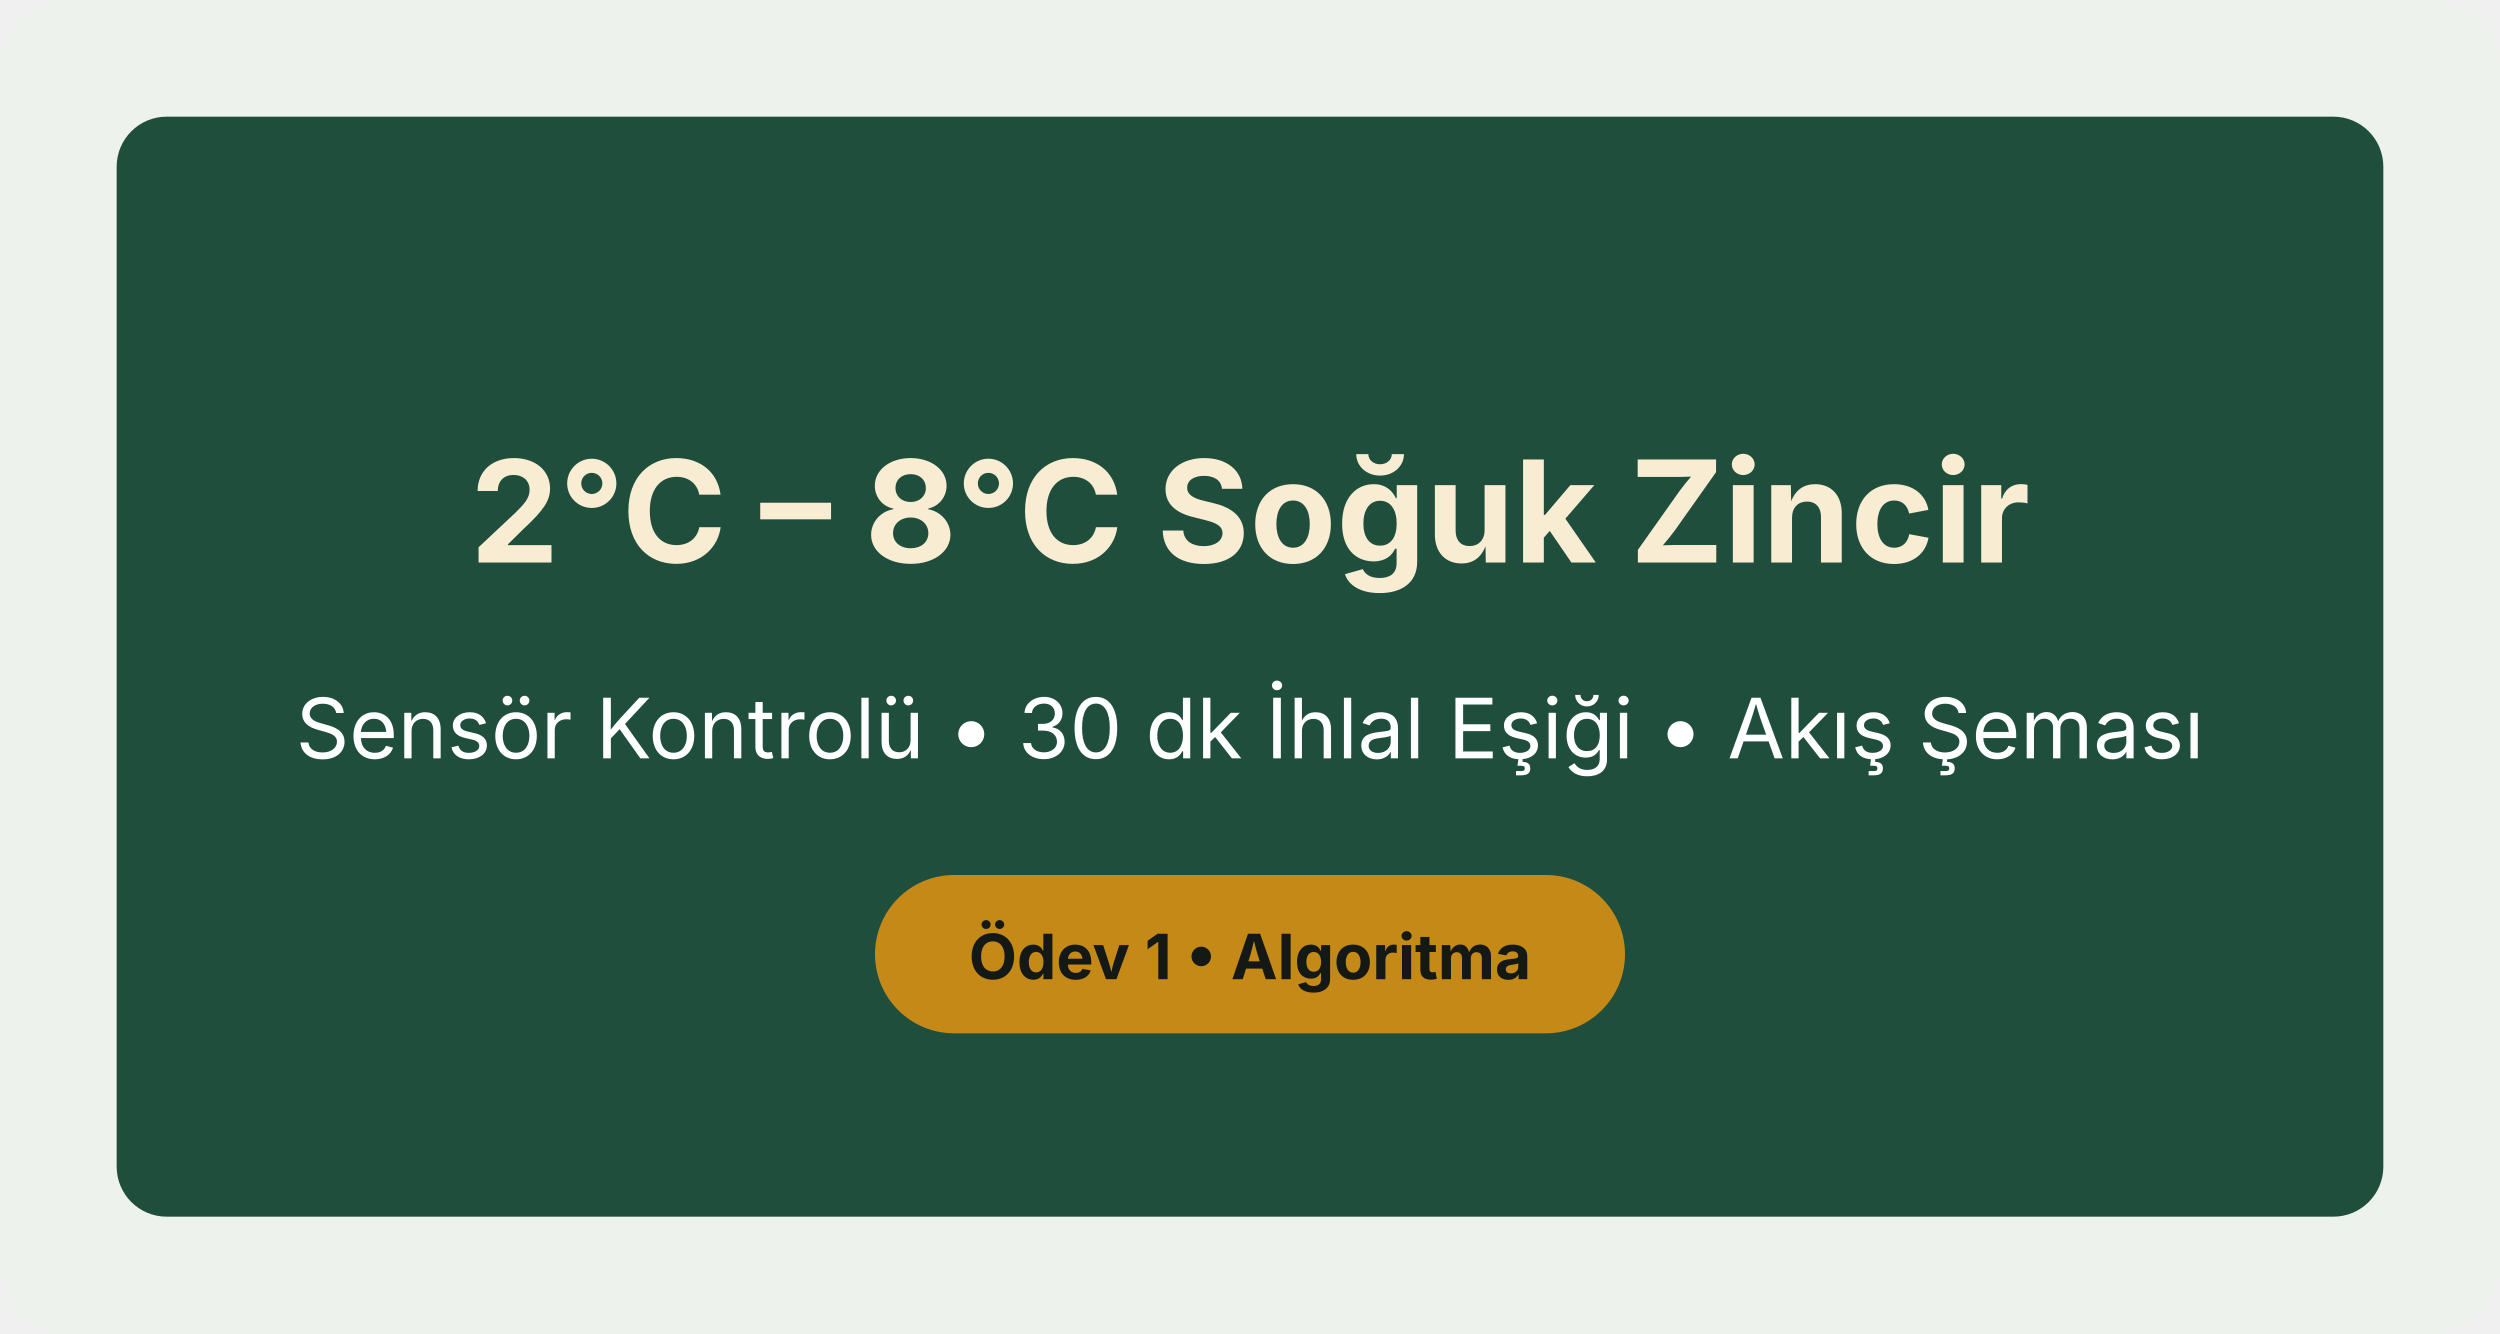
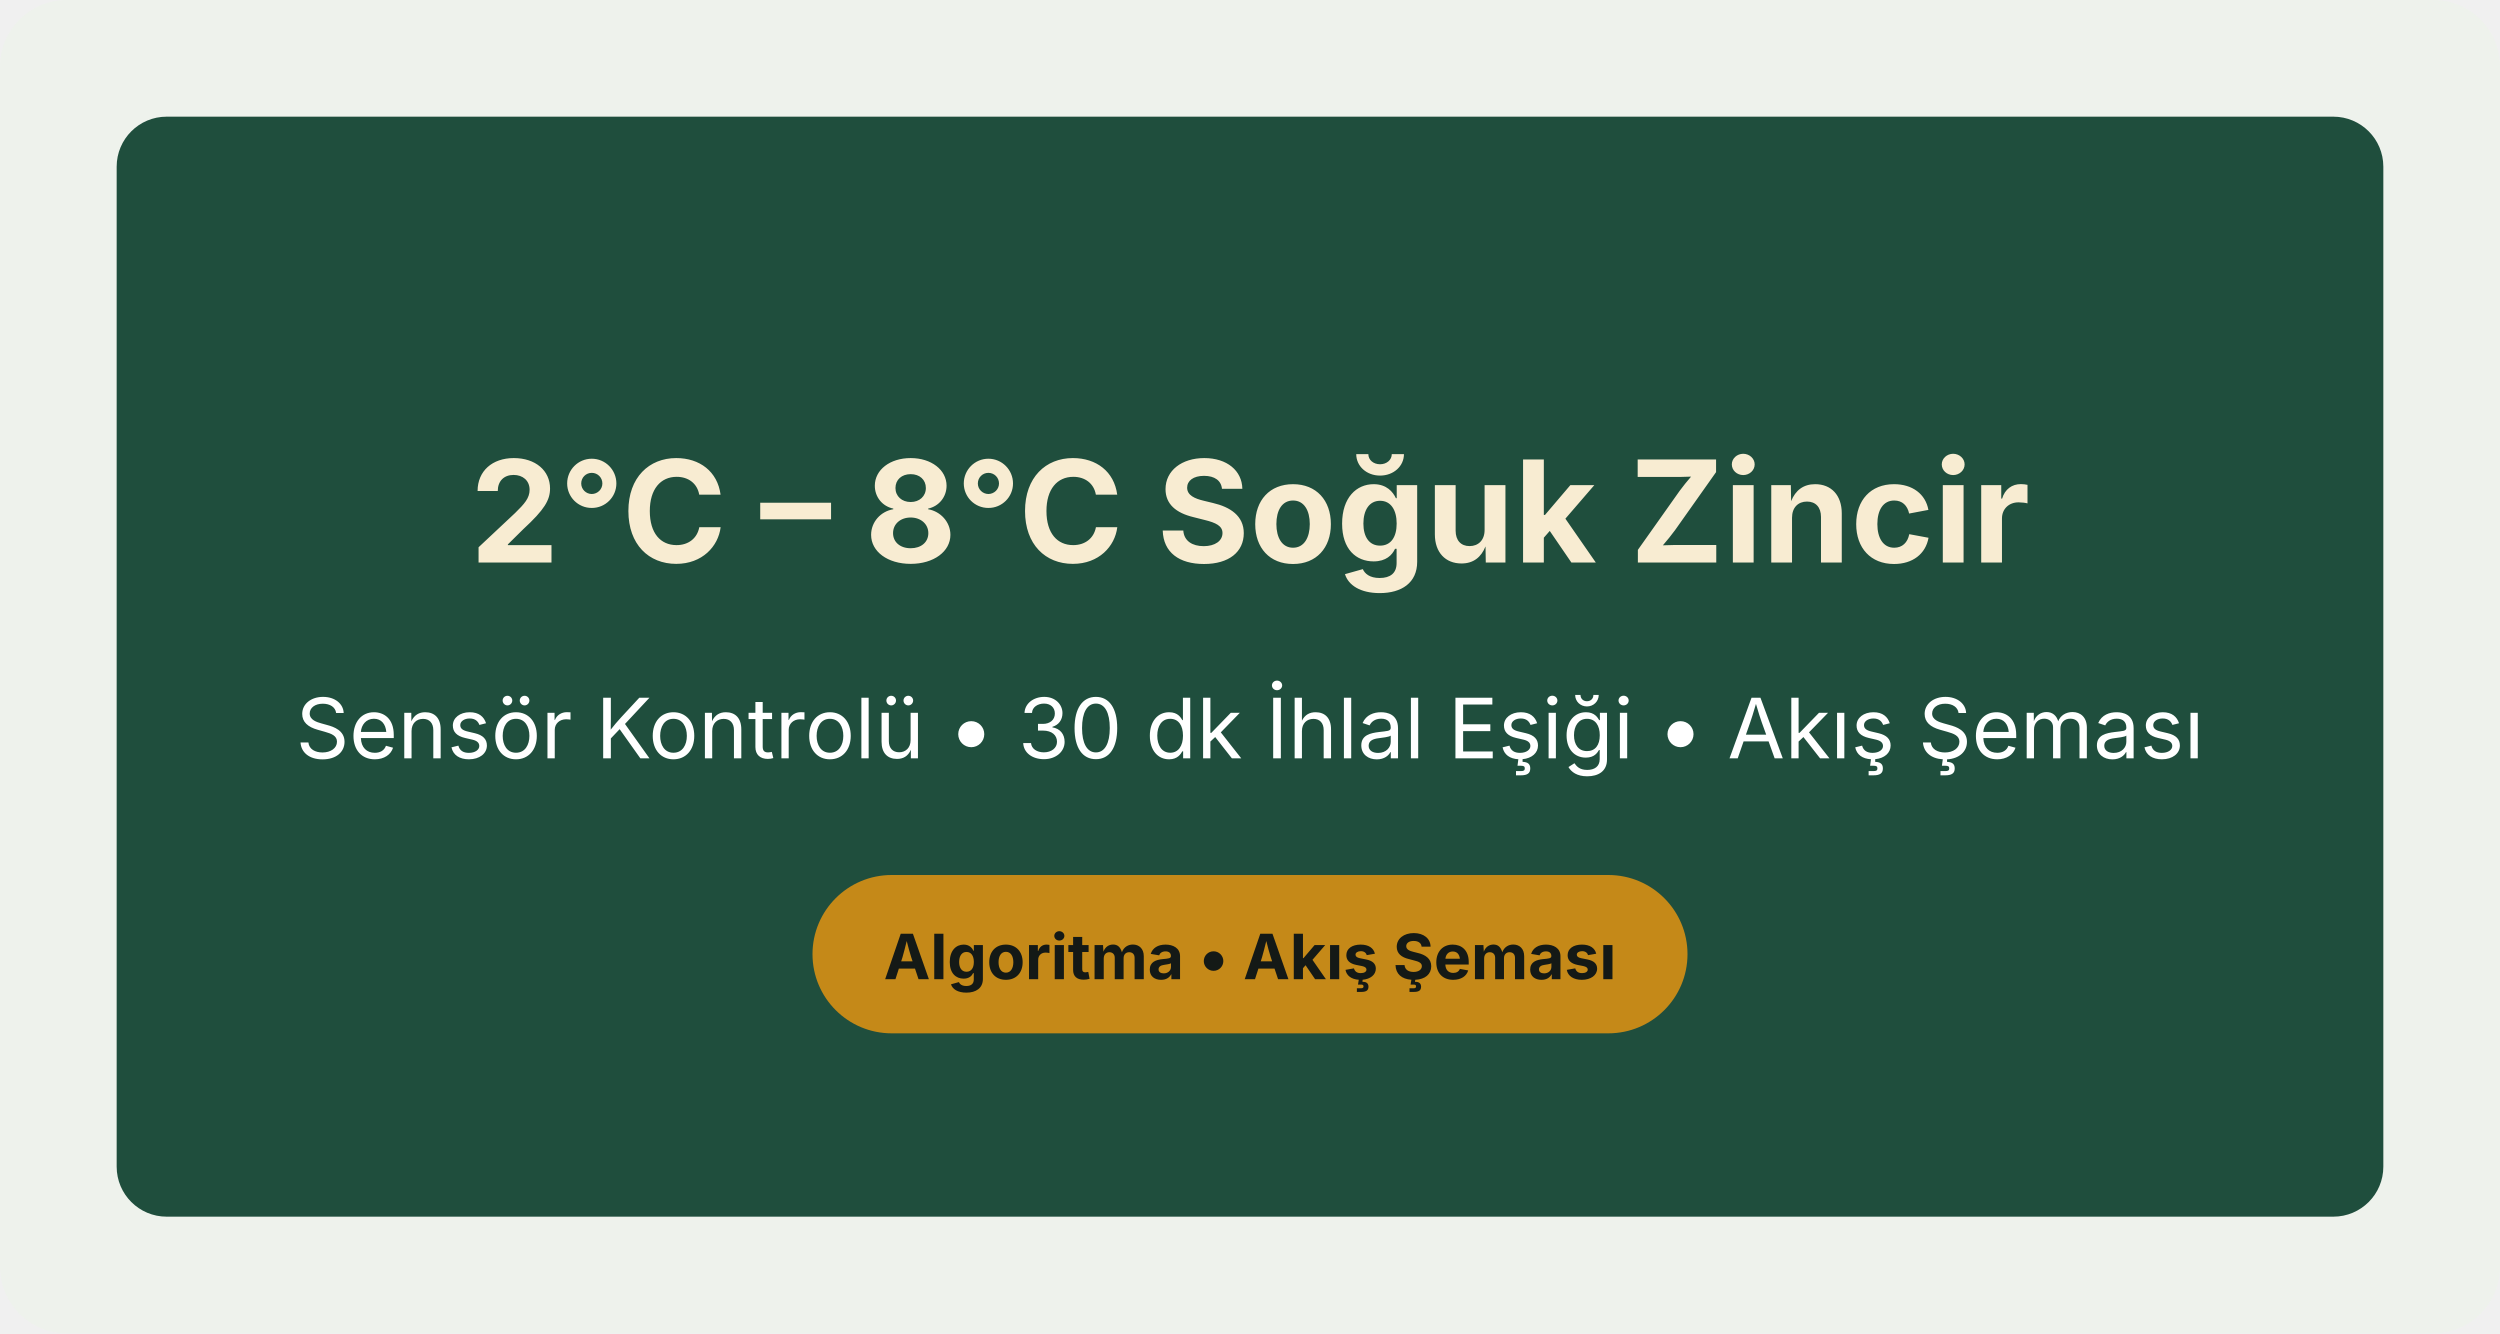
<svg xmlns="http://www.w3.org/2000/svg" width="600" height="320" viewBox="0 0 600 320" role="img" aria-label="Soğuk zincir 2-8 derece sıcaklık takibi görseli">
  <rect width="600" height="320" rx="16" fill="#eef2ec" />
  <rect x="28" y="28" width="544" height="264" rx="12" fill="#1f4e3d" />
  <text x="300" y="135" text-anchor="middle" fill="#f8ecd2" font-family="Inter, Arial, sans-serif" font-size="34" font-weight="700">2°C – 8°C Soğuk Zincir</text>
  <text x="300" y="182" text-anchor="middle" fill="#ffffff" font-family="Inter, Arial, sans-serif" font-size="20">Sensör Kontrolü • 30 dk İhlal Eşiği • Akış Şeması</text>
-   <rect x="210" y="210" width="180" height="38" rx="19" fill="#c58918" />
-   <text x="300" y="235" text-anchor="middle" fill="#141916" font-family="Inter, Arial, sans-serif" font-size="15" font-weight="700">Ödev 1 • Algoritma</text>
+   <rect x="195" y="210" width="210" height="38" rx="19" fill="#c58918" />
+   <text x="300" y="235" text-anchor="middle" fill="#141916" font-family="Inter, Arial, sans-serif" font-size="15" font-weight="700">Algoritma • Akış Şeması</text>
</svg>
